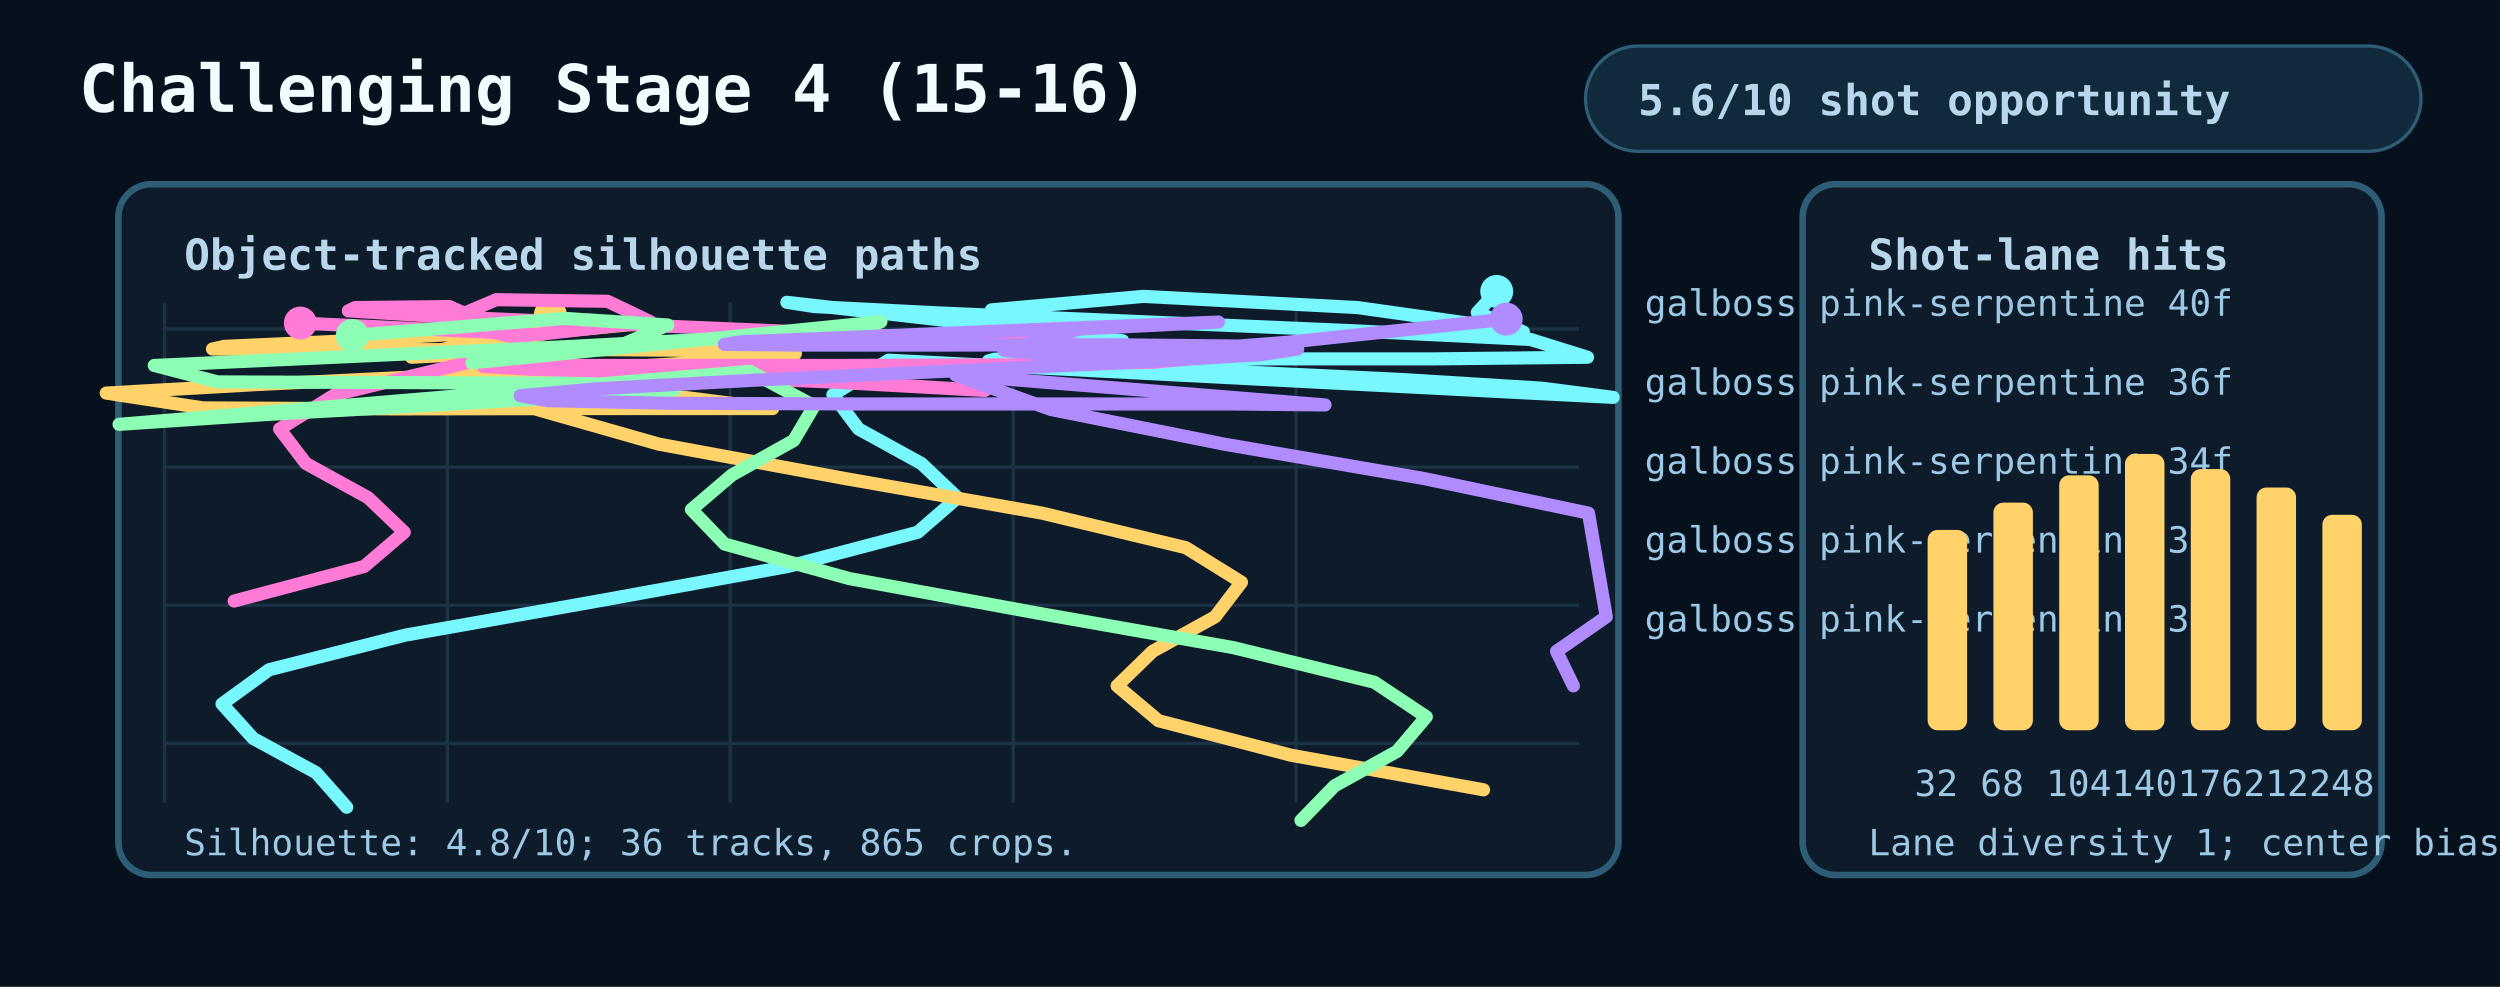
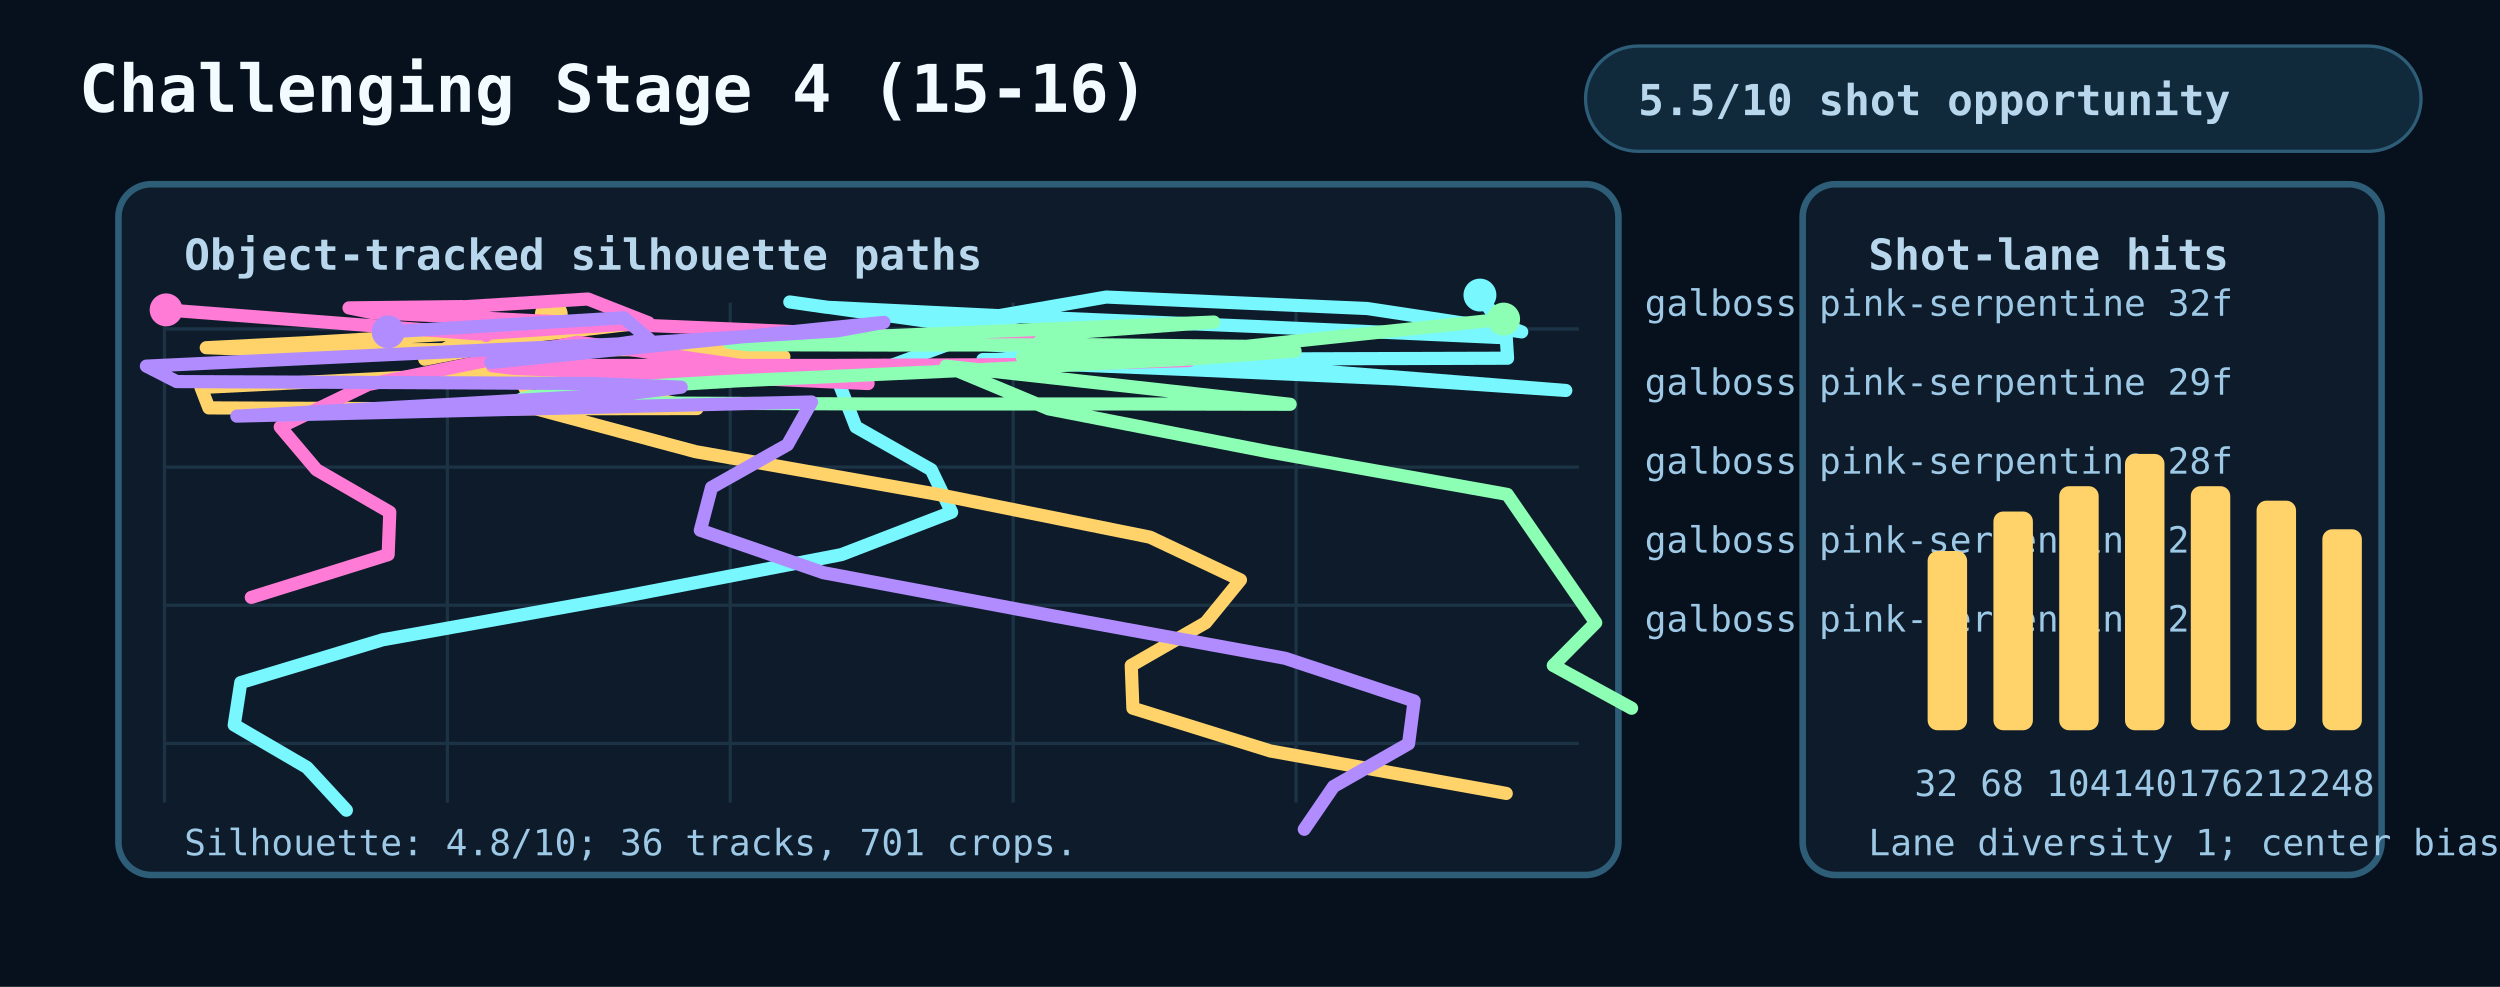
<svg xmlns="http://www.w3.org/2000/svg" width="760" height="300" viewBox="0 0 760 300" role="img" aria-labelledby="title desc">
  <style>
    .bg{fill:#06111d}.panel{fill:#0d1b2a;stroke:#2e5d78;stroke-width:2}.grid{stroke:#1b3344;stroke-width:1}.text{fill:#f2fbff;font:700 20px ui-monospace,Menlo,monospace}.small{fill:#b8d7ec;font:700 13px ui-monospace,Menlo,monospace}.tiny{fill:#9ec9e6;font:11px ui-monospace,Menlo,monospace}.pill{fill:#102a3b;stroke:#2e5d78}
  </style>
  <rect class="bg" x="0" y="0" width="760" height="300" />
  <text class="text" x="24" y="34">Challenging Stage 4 (15-16)</text>
  <rect class="pill" x="482" y="14" width="254" height="32" rx="16" />
-   <text class="small" x="498" y="35">5.6/10 shot opportunity</text>
+   <text class="small" x="498" y="35">5.5/10 shot opportunity</text>
  <rect class="panel" x="36" y="56" width="456" height="210" rx="10" />
  <rect class="panel" x="548" y="56" width="176" height="210" rx="10" />
  <text class="small" x="56" y="82">Object-tracked silhouette paths</text>
  <text class="small" x="568" y="82">Shot-lane hits</text>
  <line class="grid" x1="50" y1="92" x2="50" y2="244" />
  <line class="grid" x1="136" y1="92" x2="136" y2="244" />
  <line class="grid" x1="222" y1="92" x2="222" y2="244" />
  <line class="grid" x1="308" y1="92" x2="308" y2="244" />
  <line class="grid" x1="394" y1="92" x2="394" y2="244" />
  <line class="grid" x1="50" y1="100" x2="480" y2="100" />
  <line class="grid" x1="50" y1="142" x2="480" y2="142" />
  <line class="grid" x1="50" y1="184" x2="480" y2="184" />
  <line class="grid" x1="50" y1="226" x2="480" y2="226" />
-   <polyline points="455,88.6 449.1,95 463.1,100.9 457.3,99.8 412.7,93.5 347.6,90.1 301.4,94.2 301.7,101.4 341.3,103.6 239.2,91.9 247.6,93.2 284.7,95.1 342.6,97.6 408,100.4 465.3,103.2 482.6,108.6 436.2,109.1 380.6,109.1 331.7,109.1 302.3,109.2 300.5,109.7 326.4,111 372.3,112.8 424.9,115.3 468.6,118 490.4,120.8 270.1,109.5 253.2,120 261,130.4 280.1,140.9 291.1,151.3 279,161.8 239.5,172.2 181.8,182.7 123.1,193.1 81.8,203.6 67.5,214 77,224.5 96.1,234.9 105.4,245.4" fill="none" stroke="#78f7ff" stroke-width="4" stroke-linecap="round" stroke-linejoin="round" />
-   <circle cx="455" cy="88.6" r="5" fill="#78f7ff" />
-   <text class="tiny" x="500" y="96" fill="#78f7ff">galboss pink-serpentine 40f</text>
-   <polyline points="167.3,95.7 167.9,100.8 140.5,107.8 125.1,108.6 147.8,102.9 197.7,98.1 101.6,103.8 68.1,105.3 64.6,106.1 89.6,106.3 134.3,106.3 184.4,106.3 224.5,106.6 241.8,107.5 230.4,109.1 192.2,111.4 136.6,114.1 78.1,116.9 32.3,119.5 61.7,124 120.2,124.3 183.1,124.2 234.9,124.2 154.3,114 163.3,124.5 200.2,135 257,145.5 316.8,156 360.5,166.5 377.4,177 369.4,187.5 350.4,198 339.6,208.5 352.2,219.1 392.5,229.6 451,240.1" fill="none" stroke="#ffd36a" stroke-width="4" stroke-linecap="round" stroke-linejoin="round" />
-   <circle cx="167.3" cy="95.7" r="5" fill="#ffd36a" />
-   <text class="tiny" x="500" y="120" fill="#ffd36a">galboss pink-serpentine 36f</text>
-   <polyline points="91.3,98.2 163.3,101.7 197.7,97.8 184.7,91.6 150.9,91.1 136,97.4 159.8,103.5 136.6,93.2 108,93.5 105.9,94.5 133.2,96.2 184.7,98.4 248.3,101.1 308.9,103.9 351.8,106.5 366.8,108.6 350.8,110.1 309.2,110.9 253.5,111.1 199,111.1 160.1,111.1 146.9,111.4 162.6,112.3 201.4,113.9 252.1,116.1 299.4,118.7 145.1,109.5 101.8,120 85,130.4 93,140.9 111.9,151.3 122.9,161.8 110.7,172.2 71.2,182.7" fill="none" stroke="#ff7bd5" stroke-width="4" stroke-linecap="round" stroke-linejoin="round" />
-   <circle cx="91.3" cy="98.2" r="5" fill="#ff7bd5" />
-   <text class="tiny" x="500" y="144" fill="#ff7bd5">galboss pink-serpentine 34f</text>
-   <polyline points="107.1,102 171.6,96.8 203,98.8 186.2,106 143.5,110.3 267.8,97.8 262.9,99.8 228.6,102.4 171.9,105.4 106.2,108.4 46.9,111.1 66.1,116.1 121.4,116.3 171.3,116.5 201.9,117.2 205.1,118.5 180.1,120.4 134.3,123 81.2,126 36.2,129 228,112.9 247.5,123.4 241.3,133.9 222.5,144.4 210.2,154.9 220.3,165.4 258.2,175.9 315.5,186.4 375,196.9 417.8,207.4 433.6,217.9 424.7,228.4 405.7,238.9 395.5,249.4" fill="none" stroke="#8cffb4" stroke-width="4" stroke-linecap="round" stroke-linejoin="round" />
-   <circle cx="107.1" cy="102" r="5" fill="#8cffb4" />
-   <text class="tiny" x="500" y="168" fill="#8cffb4">galboss pink-serpentine 34f</text>
-   <polyline points="457.9,97 392,104 328.7,108.9 305.1,106.5 328.4,100 370.4,97.9 225.2,103.9 220.2,104.7 243.8,104.9 287.4,104.9 336.9,104.8 376.8,105.2 394.5,106.1 383.4,107.8 345,110.1 288.8,112.8 228.9,115.6 181.2,118.2 158.1,120.3 166.3,121.8 203.4,122.6 260.4,122.8 322.4,122.8 374.2,122.8 402.8,123.1 290.5,114 319.5,124.5 372,135 433,145.5 482.9,156 488.3,187.5 473.2,198 478.3,208.5" fill="none" stroke="#b08cff" stroke-width="4" stroke-linecap="round" stroke-linejoin="round" />
-   <circle cx="457.9" cy="97" r="5" fill="#b08cff" />
-   <text class="tiny" x="500" y="192" fill="#b08cff">galboss pink-serpentine 33f</text>
-   <rect x="586" y="161.1" width="12" height="60.9" rx="3" fill="#ffd36a" />
+   <polyline points="449.9,89.7 455.9,98.4 462.6,100.9 415.7,93.8 336.3,90.3 295.4,97.4 325.7,103.8 240.1,91.8 251.2,93.4 304.6,96 382.9,99.3 457.9,102.7 458.3,108.9 391.5,109.1 330,109.1 298.8,109.3 310.8,110.3 359.9,112.3 424.4,115.2 476,118.7 290.2,104 255.2,116.9 260.2,129.8 283.1,142.8 289.3,155.7 255.8,168.6 188.2,181.6 116.3,194.5 73.2,207.5 71.2,220.4 93.3,233.3 105.3,246.3" fill="none" stroke="#78f7ff" stroke-width="4" stroke-linecap="round" stroke-linejoin="round" />
+   <circle cx="449.9" cy="89.7" r="5" fill="#78f7ff" />
+   <text class="tiny" x="500" y="96" fill="#78f7ff">galboss pink-serpentine 32f</text>
+   <polyline points="167.6,95.7 162.1,102.8 129.1,109.2 137.7,104.8 195.7,98.1 92.7,104.2 62.7,105.7 78.7,106.3 129.7,106.3 191.1,106.3 234.3,106.9 238.3,108.4 199.1,111 131.1,114.3 61.1,117.8 63.5,124 137.5,124.3 211.9,124.2 156,111.3 163,124.3 211.4,137.3 285.1,150.3 349.6,163.3 377.1,176.3 366.5,189.3 343.9,202.3 344.4,215.3 386.2,228.3 457.9,241.2" fill="none" stroke="#ffd36a" stroke-width="4" stroke-linecap="round" stroke-linejoin="round" />
+   <circle cx="167.6" cy="95.7" r="5" fill="#ffd36a" />
+   <text class="tiny" x="500" y="120" fill="#ffd36a">galboss pink-serpentine 29f</text>
+   <polyline points="50.5,94.2 145.2,101.5 197.1,98.1 178.7,90.9 140.3,93.3 147.8,102 140.5,93.2 106.1,93.6 113,95 162.6,97.5 238.7,100.7 313.7,104.1 360.1,107.3 361.4,109.6 318.9,110.8 251,111.1 185.9,111.1 149.7,111.2 156.3,112 201.1,113.8 263.9,116.6 175.6,104 111.9,116.9 85.2,129.8 96.2,142.8 118.5,155.7 118,168.6 76.4,181.6" fill="none" stroke="#ff7bd5" stroke-width="4" stroke-linecap="round" stroke-linejoin="round" />
+   <circle cx="50.5" cy="94.2" r="5" fill="#ff7bd5" />
+   <text class="tiny" x="500" y="144" fill="#ff7bd5">galboss pink-serpentine 28f</text>
+   <polyline points="457.1,97 374,105.8 310.8,108.7 318.4,101.7 369,97.9 221.7,104.1 227.4,104.8 271.6,104.9 332.6,104.8 381.1,105.3 393.7,106.7 362.5,109.1 297.6,112.4 223.8,115.8 170.4,118.9 158.7,121.2 194,122.5 262.7,122.8 338.3,122.8 392.2,122.9 287.6,111.3 318.8,124.3 385.4,137.3 458.2,150.3 485.1,189.3 472.2,202.3 496,215.3" fill="none" stroke="#8cffb4" stroke-width="4" stroke-linecap="round" stroke-linejoin="round" />
+   <circle cx="457.1" cy="97" r="5" fill="#8cffb4" />
+   <text class="tiny" x="500" y="168" fill="#8cffb4">galboss pink-serpentine 27f</text>
+   <polyline points="118,100.9 189.6,96.6 197.4,103.2 149.2,110.2 268.7,98 254.4,100.6 197.9,104.1 118.3,107.8 44.5,111.3 53.7,116 121.1,116.3 180.5,116.6 207.1,117.7 190.1,119.8 137.2,122.9 72,126.5 246.7,122.2 239.4,135.2 216.3,148.2 212.9,161.2 250.3,174.1 320,187.2 390.6,200.1 429.9,213.1 428.2,226.1 405.4,239.1 396.5,252.1" fill="none" stroke="#b08cff" stroke-width="4" stroke-linecap="round" stroke-linejoin="round" />
+   <circle cx="118" cy="100.9" r="5" fill="#b08cff" />
+   <text class="tiny" x="500" y="192" fill="#b08cff">galboss pink-serpentine 27f</text>
+   <rect x="586" y="167.5" width="12" height="54.5" rx="3" fill="#ffd36a" />
  <text class="tiny" x="582" y="242">32</text>
-   <rect x="606" y="152.8" width="12" height="69.2" rx="3" fill="#ffd36a" />
+   <rect x="606" y="155.5" width="12" height="66.5" rx="3" fill="#ffd36a" />
  <text class="tiny" x="602" y="242">68</text>
-   <rect x="626" y="144.5" width="12" height="77.5" rx="3" fill="#ffd36a" />
+   <rect x="626" y="147.8" width="12" height="74.2" rx="3" fill="#ffd36a" />
  <text class="tiny" x="622" y="242">104</text>
  <rect x="646" y="138" width="12" height="84" rx="3" fill="#ffd36a" />
  <text class="tiny" x="642" y="242">140</text>
-   <rect x="666" y="142.6" width="12" height="79.4" rx="3" fill="#ffd36a" />
+   <rect x="666" y="147.8" width="12" height="74.2" rx="3" fill="#ffd36a" />
  <text class="tiny" x="662" y="242">176</text>
-   <rect x="686" y="148.2" width="12" height="73.8" rx="3" fill="#ffd36a" />
+   <rect x="686" y="152.2" width="12" height="69.8" rx="3" fill="#ffd36a" />
  <text class="tiny" x="682" y="242">212</text>
-   <rect x="706" y="156.5" width="12" height="65.5" rx="3" fill="#ffd36a" />
+   <rect x="706" y="160.9" width="12" height="61.1" rx="3" fill="#ffd36a" />
  <text class="tiny" x="702" y="242">248</text>
-   <text class="tiny" x="56" y="260">Silhouette: 4.8/10; 36 tracks, 865 crops.</text>
-   <text class="tiny" x="568" y="260">Lane diversity 1; center bias 0.165.</text>
+   <text class="tiny" x="56" y="260">Silhouette: 4.8/10; 36 tracks, 701 crops.</text>
+   <text class="tiny" x="568" y="260">Lane diversity 1; center bias 0.173.</text>
</svg>
